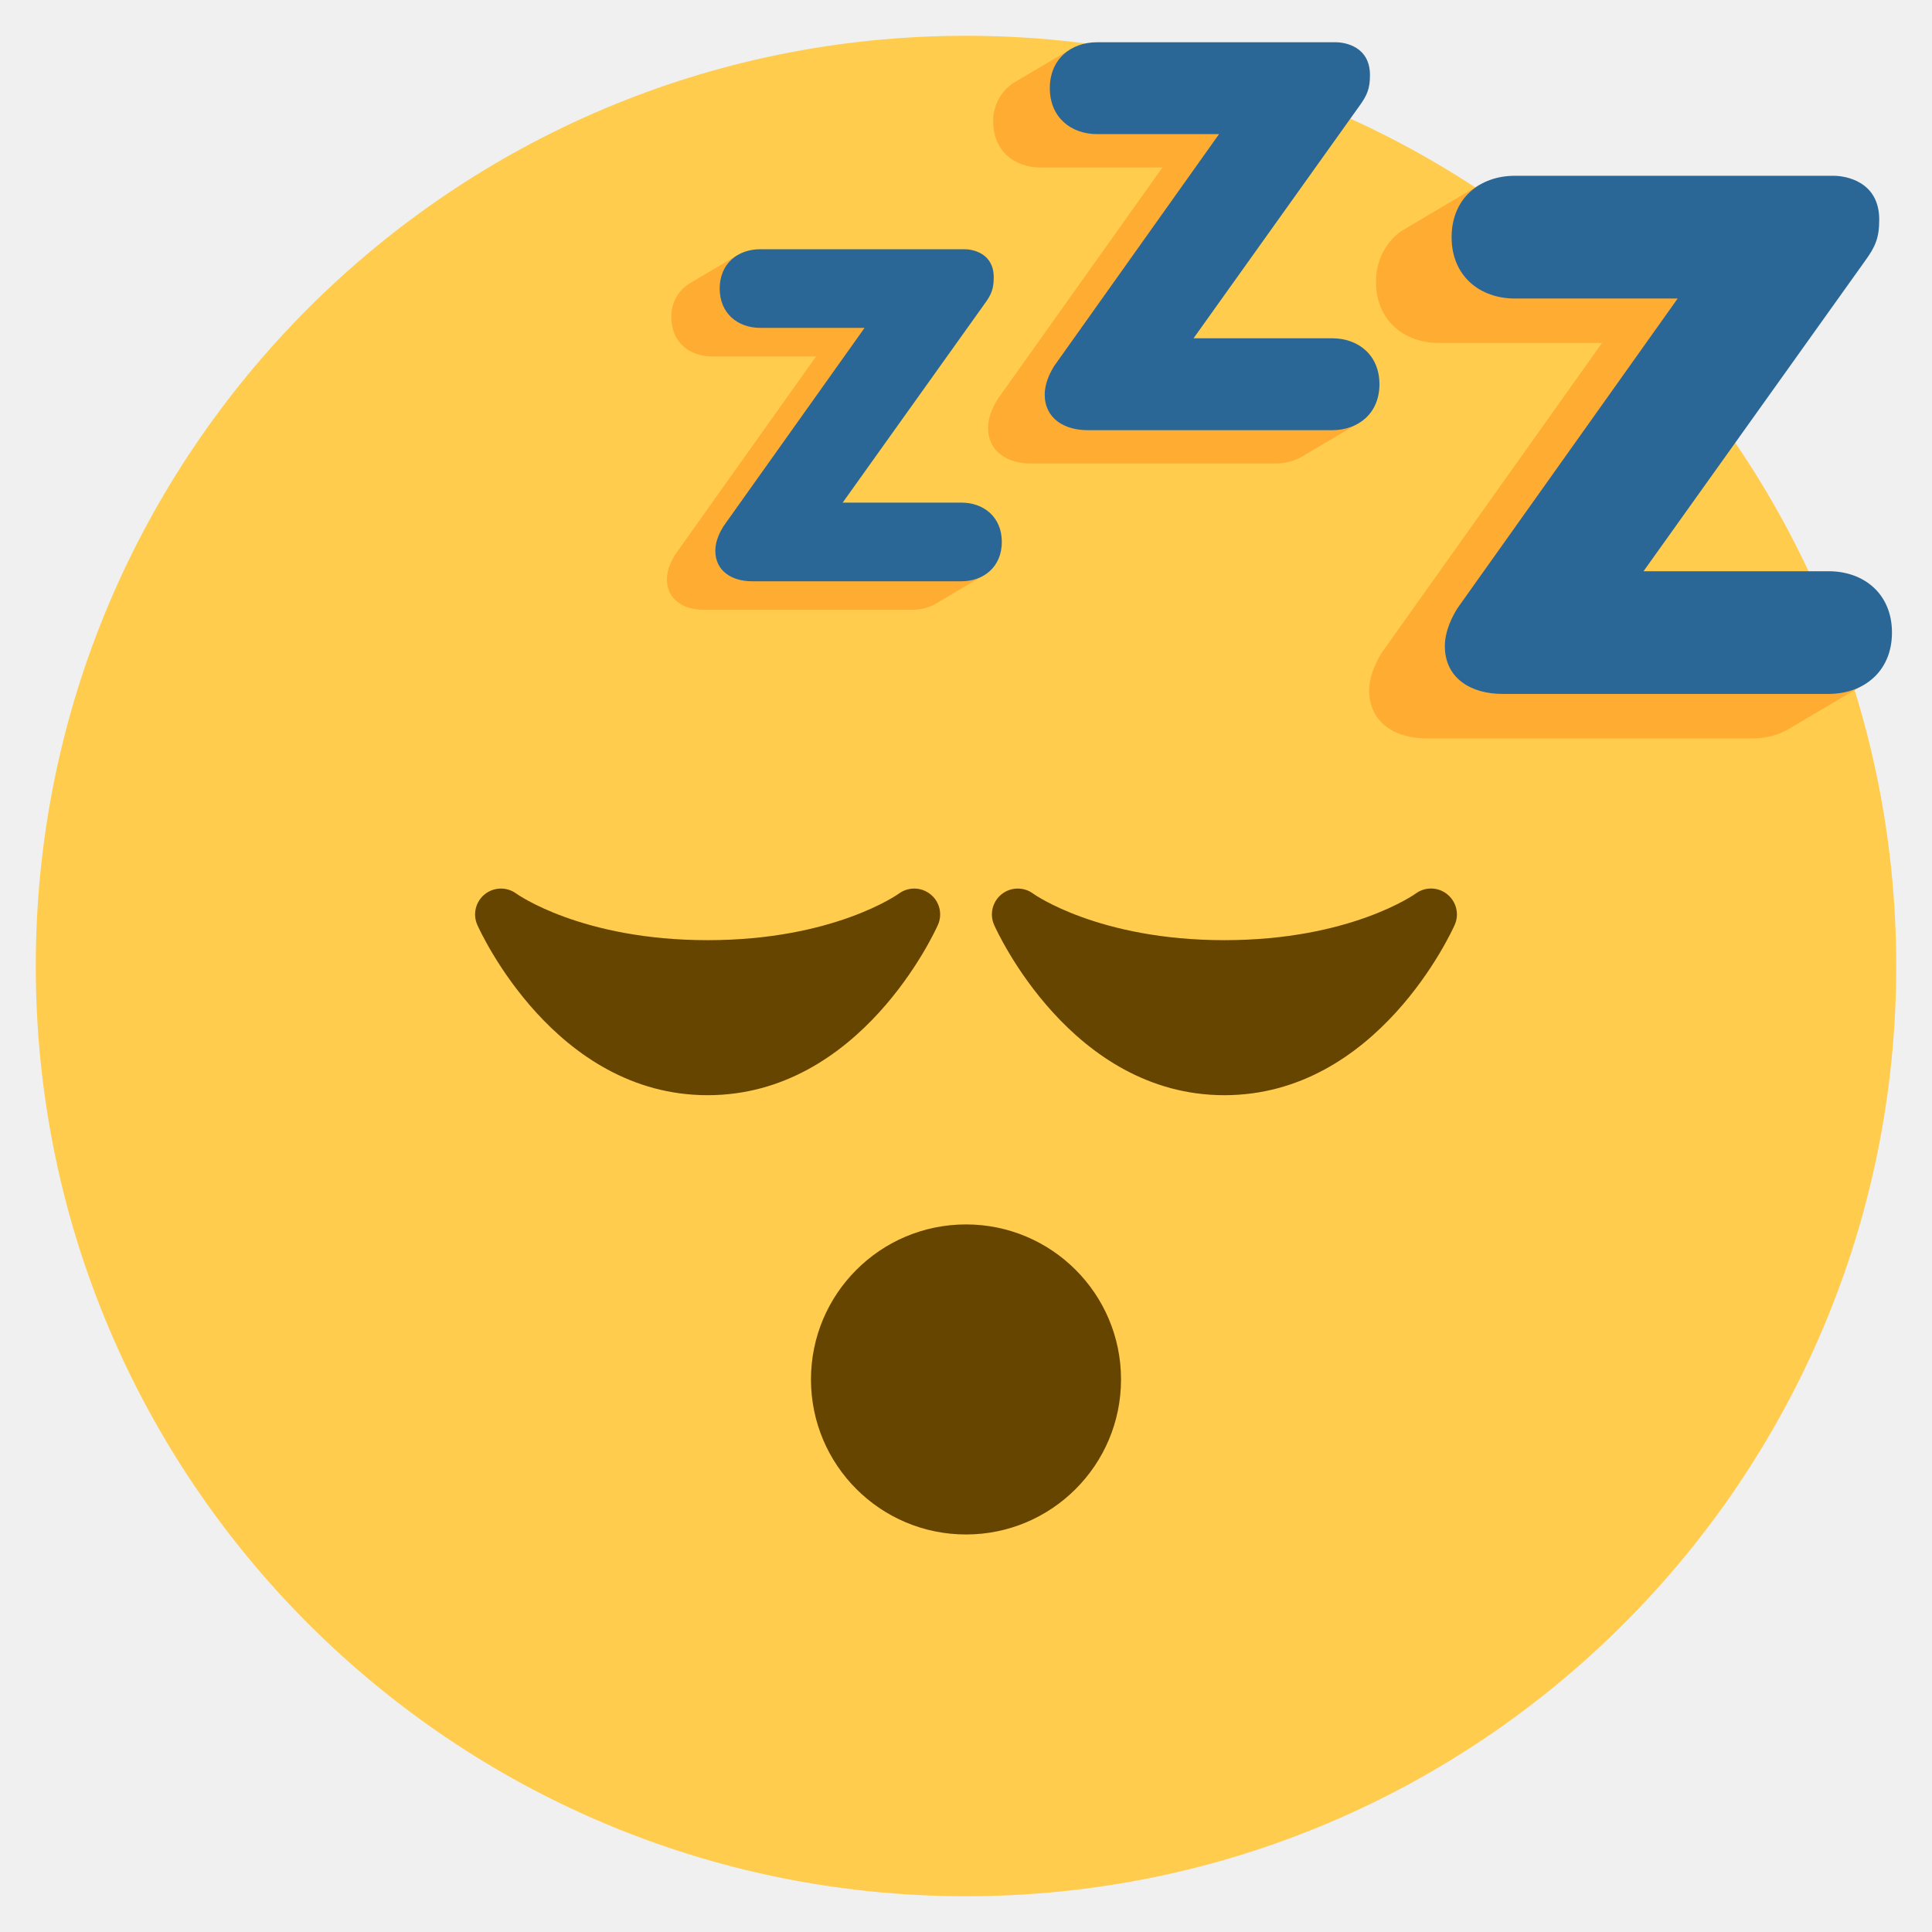
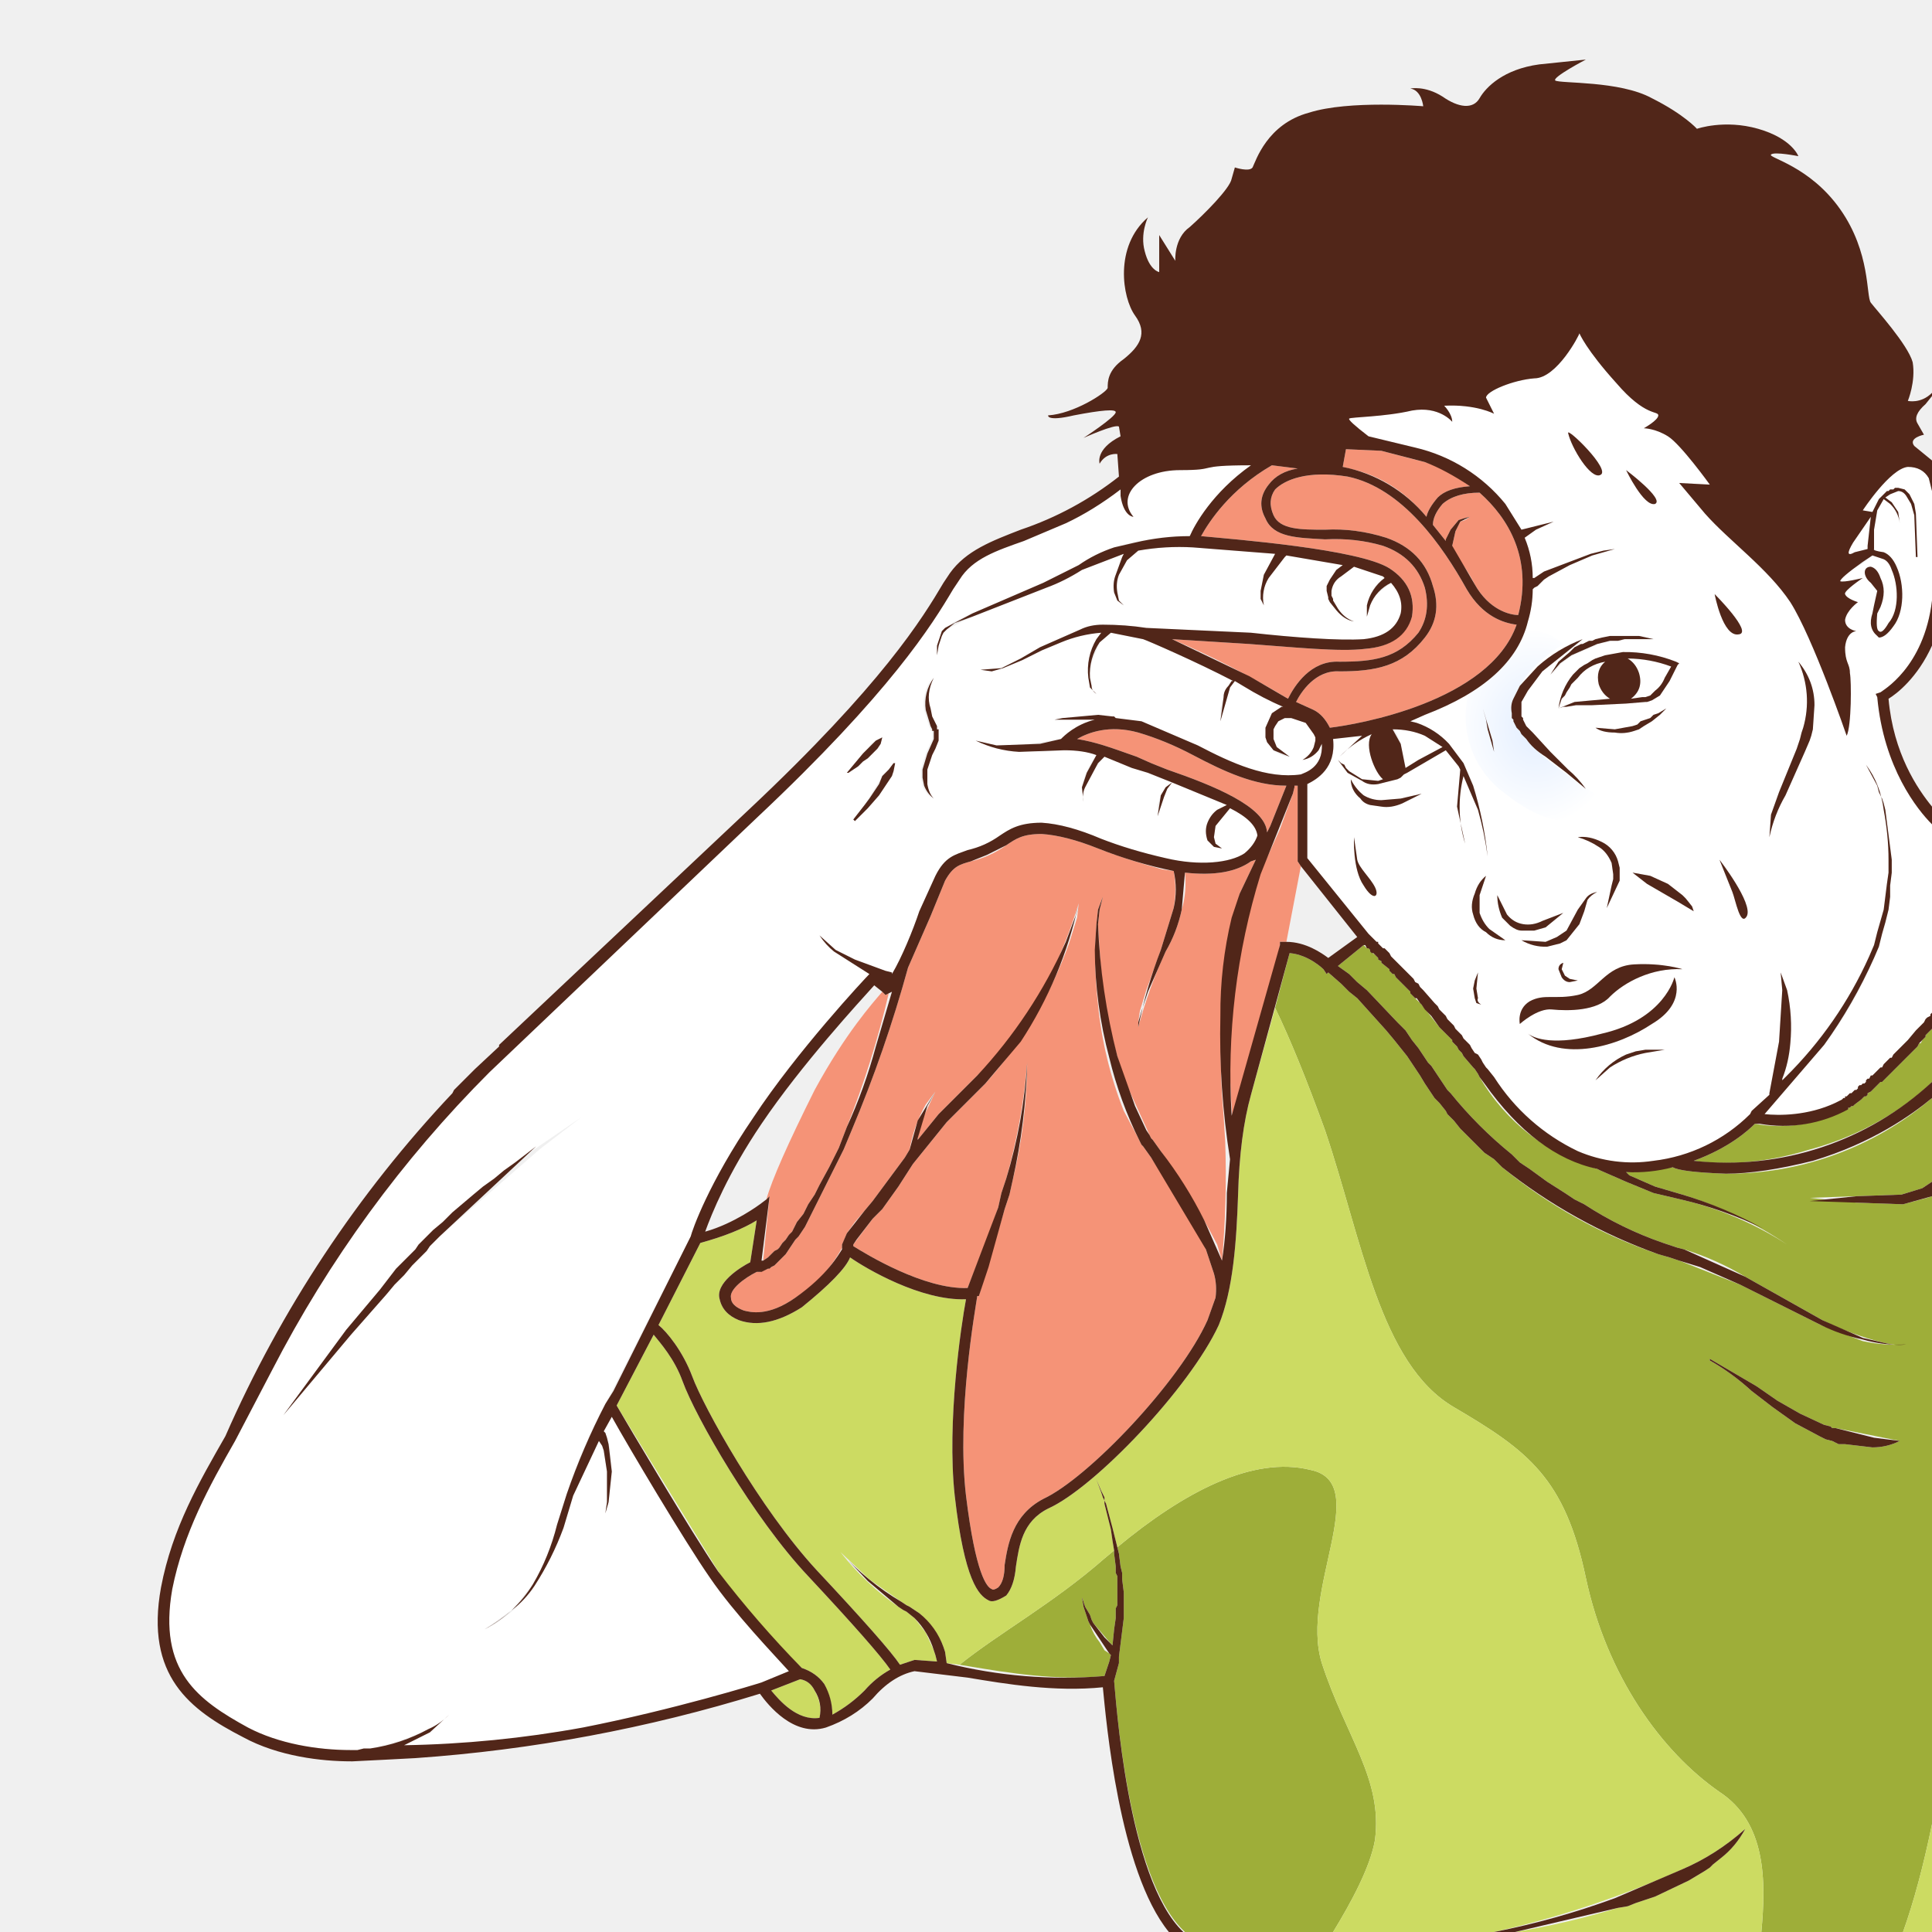
- <svg xmlns="http://www.w3.org/2000/svg" width="54" height="54">
-   <circle cx="27" cy="27" r="26" fill="#ffcc4d" style="stroke-width:1.444" />
-   <circle cx="27" cy="38.556" r="4.333" fill="#664500" style="stroke-width:1.444" />
-   <path fill="#664500" d="M26.006 24.995a.724.724 0 0 0-.88-.02c-.018.013-1.82 1.303-5.348 1.303-3.526 0-5.33-1.29-5.345-1.3a.723.723 0 0 0-1.093.871c.087.195 2.167 4.762 6.438 4.762 4.272 0 6.351-4.567 6.438-4.762a.72.72 0 0 0-.21-.854m14.445 0a.72.72 0 0 0-.881-.02c-.018.013-1.822 1.303-5.348 1.303-3.524 0-5.33-1.29-5.344-1.3a.723.723 0 0 0-1.093.871c.086.195 2.166 4.762 6.437 4.762 4.273 0 6.351-4.567 6.438-4.762a.72.72 0 0 0-.21-.854" style="stroke-width:1.444" />
-   <path fill="#ffac33" d="M50.732 19.105c.006-.064.033-.112.033-.178 0-1.09-.791-1.716-1.769-1.716h-5.174l6.18-8.657c.298-.408.408-.654.408-1.171 0-1.062-.924-1.226-1.278-1.226h-7.727l-.046-.994s-2.035 1.2-2.17 1.283c-.137.082-.73.537-.73 1.425 0 1.09.788 1.715 1.77 1.715h4.548l-6.155 8.656c-.136.218-.352.626-.352 1.062 0 .898.733 1.335 1.604 1.335h9.122c.373 0 .744-.11.984-.255l2.17-1.282h-1.418z" style="stroke-width:1.444" />
-   <path fill="#2a6797" d="M46.891 8.344h-4.548c-.98 0-1.77-.626-1.77-1.715 0-1.09.79-1.716 1.77-1.716h8.903c.354 0 1.279.163 1.279 1.225 0 .517-.11.763-.408 1.171l-6.18 8.657h5.174c.978 0 1.77.625 1.77 1.714 0 1.09-.792 1.715-1.77 1.715h-9.122c-.871 0-1.605-.436-1.605-1.335 0-.436.217-.843.353-1.061z" style="stroke-width:1.444" />
-   <path fill="#ffac33" d="M36.946 11.804c.005-.047.026-.083.026-.132 0-.815-.592-1.285-1.324-1.285h-3.874l4.626-6.48c.226-.307.307-.49.307-.876 0-.795-.692-.917-.958-.917h-5.784l-.034-.744s-1.524.898-1.625.96a1.27 1.27 0 0 0-.546 1.068c0 .814.59 1.284 1.324 1.284h3.405l-4.608 6.481c-.101.163-.264.468-.264.795 0 .673.549.998 1.202.998h6.829c.279 0 .556-.083.737-.191l1.625-.96z" style="stroke-width:1.444" />
-   <path fill="#2a6797" d="M34.072 3.749h-3.405c-.733 0-1.324-.468-1.324-1.284 0-.815.59-1.284 1.324-1.284h6.667c.265 0 .957.122.957.917 0 .387-.082.57-.305.877l-4.626 6.48h3.874c.73 0 1.322.469 1.322 1.285s-.593 1.284-1.325 1.284h-6.83c-.652 0-1.201-.326-1.201-.998 0-.327.163-.631.264-.795z" style="stroke-width:1.444" />
-   <path fill="#ffac33" d="M26.626 16.058c.004-.04.022-.07.022-.114 0-.697-.507-1.099-1.134-1.099h-3.315l3.96-5.547c.191-.261.262-.419.262-.75 0-.68-.592-.785-.82-.785h-4.95l-.03-.637-1.39.822a1.09 1.09 0 0 0-.469.914c0 .698.506 1.1 1.134 1.1h2.914l-3.944 5.546c-.086.14-.226.402-.226.68 0 .577.47.855 1.028.855h5.846c.238 0 .476-.07.63-.163l1.39-.822z" style="stroke-width:1.444" />
-   <path fill="#2a6797" d="M24.165 9.164H21.25c-.628 0-1.134-.402-1.134-1.1 0-.697.506-1.098 1.134-1.098h5.706c.226 0 .819.105.819.785 0 .331-.07.489-.262.75l-3.96 5.547h3.315c.626 0 1.133.401 1.133 1.099s-.507 1.1-1.133 1.1h-5.846c-.558 0-1.029-.28-1.029-.856 0-.279.14-.54.227-.68z" style="stroke-width:1.444" />
+ <svg xmlns="http://www.w3.org/2000/svg" xml:space="preserve" width="1200" height="1200">
+   <path fill="#FFF" d="m821 462-2 4q-4 4-10 6 5-3 7-8l1-4v-2l-1-2-5-7-9-3h-4l-4 2-2 3-1 2v6l2 5 8 6q-5 0-10-4l-4-5-1-3v-6l4-9 6-4h1l-30-16-3 4-2 7-2 7-2 7v-8l2-7q0-3 3-7l2-3h1c-23-12-53-25-56-26l-20-4-7 6-4 10q-3 6-2 12l1 5q0 3 3 5l-4-4-1-6a37 37 0 0 1 8-28q-13 1-25 6l-12 5-12 6-12 5a23 23 0 0 1-14 1h7l6-1 12-6 12-7 25-11q6-3 14-3 14 0 27 2l65 3c27 3 55 5 70 4q19-2 23-16 2-9-6-19l-10 8-3 6-2 7v-7a28 28 0 0 1 7-14l4-3-1-1-18-6-8 6q-5 3-6 9v3l1 2v1l3 5q3 6 10 8-6-1-11-7l-4-5-1-2v-1l-1-7 2-4 4-6 4-3-35-6-1 1-5 5-5 8q-3 3-3 8l-1 5 1 4-2-9 2-10 7-13-51-4q-17-1-34 2l-7 6-5 9q-2 6-1 11l1 5 3 3-4-3-2-5q-1-6 1-11l5-13-4 1q-12 3-22 9-11 7-22 11l-46 18-16 8-2 2-1 2-1 3-1 3-1 6v6l-1 6 1-6v-12l1-3 1-3 1-3 2-2 6-4 11-5 44-19 22-11q10-7 22-11 23-7 47-7c3-7 14-27 38-44-36 0-19 3-44 3s-40 16-29 29c0 0-6 0-8-13v-4q-17 13-34 21l-26 11c-17 6-32 11-40 24l-4 6c-14 22-39 64-122 142l-41 39c-59 54-78 73-125 119l-13 12a744 744 0 0 0-122 173l-23 44c-16 28-32 57-39 92-9 51 16 69 47 86 19 10 43 14 64 14h4l4-1h4l4-1a136 136 0 0 0 32-11q7-3 13-9l-12 11-19 9h10q37 0 104-12c56-11 108-27 111-28l17-7c-9-10-34-36-49-58-16-23-51-82-61-100l-5 9 1 1 1 3 1 4 1 3 1 14-2 19-2 7 1-7v-19l-2-13-1-3-2-3-16 34-6 20q-7 19-18 36a78 78 0 0 1-31 27l17-12 13-16q10-17 15-37l6-19a321 321 0 0 1 24-56l53-104c1-4 11-33 39-74 27-41 69-86 72-89l-22-14q-5-4-9-10l10 9a86 86 0 0 0 25 11l6 2 4 1v1c6-10 13-27 17-39l10-22c6-12 12-13 20-16l10-3 10-6c6-4 12-8 26-8q16 1 37 10 18 7 40 12c21 5 40 3 49-3q6-5 8-11-1-9-17-17l-5 4-4 7-1 7 1 4 4 3-5-1-4-4q-2-6 0-11t6-8l6-3-34-14-3 4-2 5-4 12v-7l2-6 3-5 4-3-42-16-9 11-3 8q-2 5-1 9l-1-9a42 42 0 0 1 7-17l2-3q-8-3-20-3l-14 1-28-2-13-5a69 69 0 0 0 27 3l26-4c2-2 9-9 21-12h-25l-5 1 5-1 5-1 28-1h4l1 1 16 2 35 15c21 11 43 21 64 18 2-1 14-4 13-19M335 714l-62 54-6 6-2 3-3 3-6 6-5 6-6 6-5 6-22 25-42 50 39-53 21-25 10-13 6-6 6-6 2-3 3-3 6-6 6-5 6-6 13-11 6-5 7-5 6-5 7-5 41-28zm191-234 5-6 5-6 3-3 2-3 3-2 2-1 2-1-1 4-5 6-3 3-3 2-3 3zm29-1-1 3-2 3-6 9-7 8-8 8-1-1 7-9 11-18 4-4 3-4h1zm27-19-2 5-2 4-3 9v9q1 6 4 9-4-3-6-8l-1-5v-5l3-10 4-9v-5h-1v-1l-1-2-3-10a27 27 0 0 1 5-20q-5 10-2 19l1 5 2 4 1 2v2h1z" />
+   <linearGradient id="a" x1="1006" x2="1006" y1="722" y2="207" gradientUnits="userSpaceOnUse">
+     <stop offset="0" style="stop-color:#fff" />
+     <stop offset="1" style="stop-color:#fff" />
+     <stop offset="1" style="stop-color:#e3eeff" />
+   </linearGradient>
+   <path fill="url(#a)" d="m1151 337 11-16-2 18v2l-8 2q-7 4-1-6m-162 98 11-1q-5-3-7-9-2-9 4-14-11 2-17 10l-2 2-2 2-1 2-2 3-1 2-2 2-2 6 10-4zm22-26q5 3 7 9 3 10-5 16l8-1h1l3-1 3-3q5-3 6-8l4-7a84 84 0 0 0-27-5m-138 68 23-13a44 44 0 0 0-31-11q3 2 5 9zm295-47-3 1 1 2c4 44 25 70 34 79v117l-1 1v1l-2 1-1 1-1 2-3 3-1 1-1 1-5 6-2 2-1 1-1 1-1 1-3 3-1 1-1 2h-1l-2 2-2 2-1 2h-1l-1 1-1 1-1 1-1 1-1 1h-1l-1 2h-1l-1 1v1l-1 1h-1l-1 1h-1l-1 1v1l-1 1h-1l-1 1-1 1h-1l-1 1-1 1h-1v1h-1l-1 1-4 2c-17 8-35 8-44 7l37-43q19-25 31-54l3-7 2-8 2-7 2-8 1-8v-7l1-8v-8l-4-31-1-4-1-3-1-2-1-2-1-4-7-13q8 12 11 28t3 31v8l-1 7-1 8-1 8-2 7-2 7-2 8-3 7a247 247 0 0 1-52 75l-2 2v-1q4-10 5-22a108 108 0 0 0-2-33l-4-11 1 11-2 32-6 32v1l-11 10-1 2a102 102 0 0 1-60 29 86 86 0 0 1-47-6 126 126 0 0 1-52-46l-4-5-1-1-2-3-1-2-2-3-2-1-2-3-1-2-2-2-2-2-1-2-2-2-2-2-1-2-2-2-2-2-1-2-2-2-2-2-1-2-2-2-7-8-2-2-1-2-2-1-1-2-4-4-2-2-1-1-1-1-5-5-1-1-1-2-1-1-1-1-1-1h-1l-1-1-1-1-1-1v-1h-1l-1-1-4-4-38-47v-46c6-3 18-10 16-28l18-2-14 13a65 65 0 0 1 20-14c-5 7 2 24 7 28l-3 1-10-1-8-5-2-2-1-2-2-1-2-2 6 8 9 5q4 3 10 2l12-3 2-1 2-2 2-1 24-14 8 10 1 2-2 23 5 23a78 78 0 0 1-1-42l9 21q4 14 6 29a228 228 0 0 0-9-44l-6-14-9-12a49 49 0 0 0-20-13l-4-1 9-4q55-21 64-58 3-10 3-20l1-1 2-1 1-1 3-3 3-2 13-7 14-6 7-2 7-2-7 1-8 2-29 11-3 2-3 2h-1q0-13-5-25l7-5 11-5-20 5-10-16a102 102 0 0 0-56-35l-29-7q-13-10-12-11c1-1 22-1 39-5 17-3 25 7 25 7 0-5-5-10-5-10 20-1 31 5 31 5l-5-10c0-4 17-11 30-12 14 0 28-27 28-28 0 0 4 10 23 31 18 21 26 17 26 20s-9 8-9 8 7 0 15 5 26 30 26 30l-19-1 16 19c15 17 39 34 53 55 14 22 35 83 35 83 3-6 3-34 2-39 0-5-3-6-3-16 1-10 7-10 7-10s-7-1-7-7c1-6 8-11 8-11s-7-2-8-5c-1-2 11-10 11-10s-12 3-14 2q-1-3 14-11l6-5 6 2q4 1 6 7c4 9 5 25-2 33q-4 7-6 5-2-1-1-11l2-4q4-10 0-18-2-6-6-7c-5 0-5 6 0 10l4 5-2 9-1 5q-2 9 3 14l1 1q5 0 9-7c7-9 7-26 2-37q-3-7-8-9-7-1-6-2v-12l2-12 4-7 4 3a20 20 0 0 1 6 12v7-7l-1-7-4-6-4-3 3-2 5-2q3 0 5 3l3 5 2 7 1 26h1l-1-27-1-6-3-6-2-2-1-1-4-1h-2l-1 1h-2l-1 1h-1l-5 5-4 8-6-1s17-26 28-27q9 0 13 7l2 8v68c-5 42-31 56-32 57M974 269c2 9 14 29 20 26 7-3-21-30-20-26M854 551c-3-6-10-12-11-17l-2-14s-1 20 6 30c6 10 10 7 7 1m29-58-13 3-12 1q-6 0-11-3-5-4-8-10 0 7 6 12 2 3 6 4l7 1q6 1 13-2zm136-87-22 1-3 1-3 1-2 1-3 2-2 1-3 2-2 2-2 2a41 41 0 0 0-9 21l3-1h2l6-1h10l21-1 12-1h1l3-1 5-3 6-9 5-10 1-1-2-1q-10-4-22-5m-17 140-1 4-3 14 8-17v-8l-1-4a19 19 0 0 0-10-12q-8-4-15-3 7 2 13 6t8 10l1 7zm-31 52q-3 1-3 4l2 5q2 3 5 3l5-1-5-1-3-2-2-4zm10-24 3-8 2-7q2-3 6-5-5 1-7 4l-5 7-7 13-6 4-7 3-15-1a29 29 0 0 0 16 4l8-2 4-2zm34-120 3-1 3-2 5-3 5-4 4-4-5 3-3 1-2 2-6 2-2 2-3 1-11 2-12-1q4 3 12 3 6 1 12-1m-5-162s11 23 18 21c6-3-18-21-18-21m-27 108-4 2-3 3-7 6-5 8 6-7 7-5 16-7 4-1 4-1h5l4-1h18l-9-2h-18l-5 1-4 1-2 1h-2l-2 1zm-44 43v3l1 1v1l1 2 1 2 2 2 1 2 3 3q5 6 12 11l13 10 12 10q-5-7-11-12l-11-11-11-12-3-3-1-1-1-2-1-2v-1l-1-1v-9l4-7 9-12 25-20a90 90 0 0 0-28 17l-11 12-4 8q-2 5-1 9m-13 17 2 7-1-7-6-20 2 7 1 6zm-6 164q-3-2-2-4l-1-6 1-10-2 5-1 5 1 6 1 3zm15-40-10-7q-4-4-6-10v-11l4-12q-5 4-7 11-3 7-1 13 2 8 8 11 5 5 12 5m3-9q4 3 7 3h8l7-2 11-9-13 5q-6 3-12 2t-10-6l-6-12q0 7 3 14zm96 77h-12l-6 1-3 1-3 1a46 46 0 0 0-19 16l9-8a63 63 0 0 1 22-9zm6-45s-6 26-45 35c-30 8-42 3-46 0 22 18 56 8 77-6 22-13 14-29 14-29m5-5s-12-4-30-3-22 16-35 19c-14 3-21-1-30 4-8 5-6 14-6 14s11-10 20-9c10 1 28 1 36-8 9-9 26-18 45-17m7-36-3-6-2-2-2-2-9-7-11-5-11-2 9 7 19 11zm13-197s5 27 15 25c9-1-15-25-15-25m3 165 8 20c2 5 5 22 9 15 4-8-17-35-17-35m59-96q0-15-10-27a59 59 0 0 1 3 41l-1 3-1 4-2 6-11 27-5 14-1 14q3-14 10-26l12-27 3-7 1-3 1-4z" />
+   <radialGradient id="b" cx="954" cy="451" r="52" gradientTransform="matrix(1 0 0 1.1852 0 -83)" gradientUnits="userSpaceOnUse">
+     <stop offset="0" style="stop-color:#e3eeff" />
+     <stop offset="1" style="stop-color:#fff" />
+   </radialGradient>
+   <path fill="url(#b)" d="M971 400c-40 26-32 46-23 59s50 39 50 39-19 30-63-5a59 59 0 0 1 0-96c21-13 36 3 36 3" />
+   <g fill="#F59377">
+     <path d="M919 306q-15 0-23 7-6 7-6 13l8 10v-1l3-6 5-6 3-1 4-1-3 2-3 1-3 6-2 9v3q9 11 14 21c9 16 22 19 27 19 9-35-6-60-24-76" />
+     <path d="M911 366c-15-27-40-63-74-70-25-4-39 2-45 8q-5 7-1 16c4 9 17 9 32 9q19-1 38 5 23 8 29 30 6 18-5 32c-14 18-31 21-53 21-15-1-24 13-27 19l11 5q6 3 10 11c17-2 99-16 116-64-8-1-21-5-31-22" />
+     <path d="M886 321q1-5 7-12 6-6 20-7-15-11-28-15l-8-2-19-5-22-1-2 11 4 1q28 6 48 30m-38 82c-16 2-44-1-72-3l-48-3a587 587 0 0 1 72 37c4-8 14-24 32-23 21 0 36-2 49-18q8-12 4-28-6-19-26-26-17-5-36-4c-17-1-32-1-37-13q-6-11 2-21 6-8 18-10l-16-2c-26 15-39 35-44 44 21 2 98 8 117 20q17 11 14 30-6 18-29 20M474 783l3-2 2-2 2-2 2-1 1-1 2-3 2-2 2-3 2-2 3-6 4-5 3-6 4-6 3-6 6-11 3-6 3-6 5-13a584 584 0 0 0 26-83l-2 1-2-2c-6 7-23 26-42 61q-25 50-30 68l2-2z" />
+     <path d="M760 693a425 425 0 0 1 10-138l10-21-3 1q-14 10-41 7a59 59 0 0 1-2 23q-3 14-10 26a291 291 0 0 0-17 47v3h1-1v-6l1-7 4-13 9-25 8-26a64 64 0 0 0 0-23l-7-1q-22-6-40-13-20-8-35-9c-12 0-16 3-22 7a62 62 0 0 1-22 10c-7 2-11 3-16 12l-9 22-14 32a831 831 0 0 1-35 101l-5 12-6 12-12 24-3 6-3 6-4 6-2 2-2 3-2 3-2 3-1 1-1 1-3 3-2 2-2 1-1 1h-1l-5 2h-2c-8 4-17 11-16 16q0 5 8 8c4 1 15 4 32-8a82 82 0 0 0 29-31v-2l1-2 2-5 5-7 6-7 5-6 20-27 3-5a87 87 0 0 1 10-28l6-8-9 19-2 10v1l13-16 6-6 6-6 6-6 6-6a170 170 0 0 0 32-38 290 290 0 0 0 31-69l1-8-1 8-1 9-5 16a262 262 0 0 1-52 87l-6 6-6 6-6 6-6 6-21 26-9 14-10 14-6 6-12 16v1c8 5 44 27 71 26l13-33 6-17 2-9 3-9a370 370 0 0 0 13-72 313 313 0 0 1-9 73l-2 9-3 9-16 54h-1c-1 7-13 73-7 124 6 49 13 57 16 58q1 1 4-1 4-4 4-14c2-13 5-31 24-41 28-13 85-73 102-111l5-14q1-8-1-15l-5-15q-6-15-16-29l-18-28-5-7-1-1-1-2-2-4-8-15a244 244 0 0 1-16-66 265 265 0 0 1-1-50l1-9 3-8-2 8-1 9 1 16a297 297 0 0 0 16 82l15 33 1 2 1 1 5 7a526 526 0 0 1 35 58l3 10a599 599 0 0 0 2-74zm-45-219 10 4c29 10 61 23 62 39l2-4 10-25c-20 0-39-9-58-19q-17-9-34-14c-18-5-31 0-38 4 12 2 20 5 37 11z" />
+     <path d="M806 488h-2v1l-1 4-8 22-19 42-4 14q-4 15-5 30a469 469 0 0 0-1 99l4-22c12-36 25-90 25-91v-2h4l9-47-2-3z" />
+   </g>
+   <g fill="#9EAE39">
+     <path d="M814 913c-36-9-79 14-120 48l1 4 1 8 1 4v4l1 8v16l-1 8-2 16v4l-3 11c1 9 8 123 44 156h92c11-18 23-40 26-57 5-38-18-64-33-110-14-45 32-112-7-120" />
+     <path d="M693 1005v-6l1-2v-18l-1-2v-4l-1-8v-2l-6 5c-32 28-65 46-90 66l6 1c24 4 54 9 84 6l2-6 1-3 1-4-1-1-3-2-3-5q-4-5-6-11l-1-2-1-3-2-6-1-6-1-6 1 6 2 6 3 5 1 3 1 2 11 13 1 1 1-10zm379-276q-28-1-33-4l-29 3 2 2 16 7 17 5a244 244 0 0 1 65 31 208 208 0 0 0-66-28l-17-4-17-7-16-7-2-1a124 124 0 0 1-73-57l-1-2-2-3-1-1-6-7-1-2-2-2-1-2-3-3v-1l-4-4-3-3-1-1-11-14-1-1-6-6v-1l-2-2-1-1-2-2-1-1-2-2-1-1-1-2h-1l-2-2v-1l-5-4v-1l-2-1v-1l-1-1-1-1-3-2v-1l-1-1h-1l-2-2-16 13 7 5 5 5 6 5 19 20 5 5 4 6 4 5 4 6 2 3 2 2 4 6 4 6 2 3 2 2q17 21 38 38l5 5 6 4 11 8 11 7 6 4 6 3q23 15 49 24l6 2 3 1 4 1a174 174 0 0 1 38 17l48 27a182 182 0 0 0 38 14q8 2 14 1-13 1-27-2l-26-10-50-25-38-15-3-1-3-1-7-2a309 309 0 0 1-97-54l-5-5-3-2-3-2-10-10-5-5-4-5-3-3-1-1-1-2-4-5-3-3-2-3-4-6-3-5-4-6-4-6-4-5-4-5-5-6-18-20-5-4-5-5-8-7-1 1-2-3s-9-9-21-10l-9 34q14 29 31 76c23 68 34 145 80 172s69 44 82 106c13 61 47 108 83 133 29 19 29 55 26 87h88q10-28 18-67V743l-3 1-15 4-29-1-29-3 57-2 13-4 6-4v-52a195 195 0 0 1-128 47m91 170-17-2h-4l-4-2-4-1-4-2-15-8-14-10-13-10q-12-11-26-19v-1l29 17 13 9 14 8 15 7 4 1 1 1h2l40 8q-8 4-17 4" />
+     <path d="M1196 643v1l-1 1-1 1-1 2h-1l-1 2-1 1-2 2-1 1-1 1-1 1-1 1-1 1-3 3-1 1-1 1-1 1-1 1-1 1-1 1-1 1-4 4h-1l-1 1-1 1-1 1-1 1-1 1-1 1-2 1v1l-1 1h-1l-1 1-1 1-4 3-1 1h-1l-1 1h-1v1h-2a84 84 0 0 1-56 9c-4 4-16 15-38 23 14 2 40 3 72-7 41-11 67-33 76-42v-33z" />
+   </g>
+   <g fill="#CCDB62">
+     <path d="M1068 1113c-36-25-70-72-83-133-13-62-36-79-82-106s-57-104-80-172q-17-47-31-76l-15 54q-7 25-8 62c-1 29-3 59-12 81-18 39-77 101-106 114-16 8-18 23-20 36q-1 12-6 18-8 5-11 3c-6-3-15-12-21-65-5-46 4-106 7-122-28 1-62-19-72-26q-4 10-30 31-22 14-39 8-10-4-12-13c-3-10 13-20 19-23l4-26q-13 8-35 14l-26 51c5 4 15 16 21 32 7 19 42 82 77 120q44 47 52 59l9-3 14 1-1-4-1-3-5-11-7-9-5-4-2-1-3-2a165 165 0 0 1-36-34l18 17 20 14 3 2 2 1 6 4a52 52 0 0 1 15 21l1 3 1 7 8 1c25-20 58-38 90-66l6-5-1-6-1-7-4-16v-2l-1-2-1-3-3-8 3 7 2 4v2l1 2 4 15 2 8 1 4c41-34 84-57 120-48 39 8-7 75 7 120 15 46 38 72 33 110-3 17-15 39-26 57h100a609 609 0 0 0 117-39q21-9 39-25-6 11-15 18l-5 4-2 2-3 2-10 6-21 10-6 2-6 2-5 2-6 1a501 501 0 0 1-64 15h153c3-32 3-68-26-87" />
+     <path d="M424 858c-5-14-14-24-18-29l-23 44 65 106a447 447 0 0 0 50 57q9 3 14 10 5 10 5 19 11-6 20-15 7-8 16-13-9-13-51-58c-34-36-70-99-78-121" />
+     <path d="m497 1043-18 7c5 6 16 19 30 17q2-8-3-17-3-6-9-7m685 157h18v-67q-8 39-18 67" />
+   </g>
+   <g fill="#512619">
+     <path d="m320 722-7 5-6 5-7 5-6 5-13 11-6 6-6 5-6 6-3 3-2 3-6 6-6 6-10 13-21 25-39 53 42-50 22-25 5-6 6-6 5-6 6-6 3-3 2-3 6-6 60-56zm216-249 3-2 3-3 3-3 2-3 1-4-2 1-2 1-5 5-3 3-5 6-5 6h1l6-4zm16 5-4 4-2 5-6 9-3 4-7 9 1 1 8-8 7-8 6-9 2-3 1-3 1-5h-1zm30-25v-2l-1-2-2-4-1-5q-3-9 2-19a27 27 0 0 0-5 20l3 10 1 2v1h1v5l-4 9-3 10v5l1 5q2 5 6 8-3-3-4-9v-9l3-9 2-4 2-5v-7m536 2-1 4-2 6-11 27-5 14-1 14q3-14 10-26l12-27 3-7 1-3 1-4 1-15q0-15-10-27a59 59 0 0 1 3 41zm-192 5-6-20 2 7 1 6 4 14zm28-46-11 12-4 8q-2 4-1 9v3l1 1v1l1 2 1 2 2 2 1 2 3 3q4 6 12 11l13 10 12 10q-5-7-11-12l-11-11-11-12-3-3-1-1-1-2-1-2v-1l-1-1v-9l4-7 9-12 25-20a90 90 0 0 0-28 17m63 39 3-2 5-3 5-4 4-4-5 3-3 1-2 2-6 2-2 2-3 1-11 2-12-1q4 3 12 3 6 1 12-1z" />
+     <path d="M1004 395h-4l-5 1-4 1-2 1h-2l-2 1-2 1h-1l-4 2-3 3-7 6-5 8 6-7 7-5 16-7 4-1 4-1h5l4-1h18l-9-2zM871 499l12-6-13 3-12 1q-6 0-11-3-5-4-8-10 0 7 6 12 2 3 6 4l7 1q6 1 13-2m180 64-4-5-2-2-9-7-11-5-11-2 9 7 19 11 10 6zm-83 39 2 5q2 3 5 3l5-1-5-1-3-2-2-4 1-4q-3 1-3 4m48 51-3 1-3 1a46 46 0 0 0-19 16l9-8a63 63 0 0 1 22-9l12-2h-12zm-15-103-3 14 8-17v-8l-1-4a19 19 0 0 0-10-12q-8-4-15-3 7 2 13 6 5 3 8 10l1 7v3zm-78 29q5 5 12 5l-10-7q-4-4-6-10v-11l4-12q-5 4-7 11-3 7-1 13 2 8 8 11m61-13 2-7q2-3 6-5-5 1-7 4l-5 7-7 13-6 4-7 3-15-1a29 29 0 0 0 16 4l8-2 4-2 8-10z" />
+     <path d="M938 575q4 3 7 3h8l7-2 11-9-13 5q-6 3-12 2t-10-6l-6-12q0 7 3 14zm-20 29-2 5-1 5 1 6 1 3 3 1q-3-2-2-4l-1-6zm124-191 1-1-2-1a86 86 0 0 0-33-6l-11 2-3 1-3 1-2 1-3 2-2 1-3 2-2 2-2 2a41 41 0 0 0-9 21l2-6 2-2 1-2 2-3 1-2 2-2 2-2q6-8 17-10-6 5-4 14 2 6 7 9l-22 2-10 4 3-1h2l6-1h10l21-1 12-1h1l3-1 5-3 6-9zm-14 16-3 3-3 1h-2l-7 1q8-6 5-16-2-6-7-9a78 78 0 0 1 27 5l-4 7q-2 5-6 8m153 313-28 1-29 3 58 2 18-5v-9l-6 4zm-17 151-24-6h-2l-1-1-4-1-15-7-14-8-13-9-29-17v1q14 8 26 19l13 10 14 10 15 8 4 2 4 1 4 2h4l17 2q9 0 17-4zm-119 268-42 18a496 496 0 0 1-75 21h13l64-15 6-1 5-2 6-2 6-2 21-10 10-6 3-2 2-2 5-4q9-7 15-18-18 16-39 25m-30-562c-18 1-22 16-35 19-14 3-21-1-30 4-8 5-6 14-6 14s11-10 20-9c10 1 28 1 36-8 9-9 26-18 45-17 0 0-12-4-30-3m25 8s-6 26-45 35c-30 8-42 3-46 0 22 18 56 8 77-6 22-13 14-29 14-29m-199-87s-1 20 6 30c6 10 10 7 7 1s-10-12-11-17zm244 49c4-8-17-35-17-35l8 20c2 5 5 22 9 15m-5-175c9-1-15-25-15-25s5 27 15 25M974 269c2 9 14 29 20 26 7-3-21-30-20-26m36 23s11 23 18 21c6-3-18-21-18-21m158 138-3 1 1 2c4 44 25 70 34 79v-11c-9-11-24-33-27-67 5-3 18-13 27-33v-28c-5 42-31 56-32 57" />
+     <path d="m1196 251 4-5v-2c-7 7-15 5-15 5s5-12 3-24c-3-11-23-33-26-37s0-31-19-58-45-32-43-34 17 1 17 1-4-11-25-17-38 0-38 0-8-9-28-19c-20-11-57-9-60-11-2-2 19-13 19-13l-29 3c-22 3-33 14-37 21s-13 6-23-1c-11-7-20-5-20-5 7 1 8 11 8 11s-46-4-71 4c-26 7-33 30-35 34-2 3-11 0-11 0l-2 7c-1 6-17 22-26 30-10 7-9 21-9 21l-10-16v23s-6-1-9-13c-3-11 2-21 2-21-21 18-16 50-8 61s3 19-7 27c-10 7-10 14-10 18-1 3-21 16-37 17 0 0-1 4 16 0q26-5 26-2c0 3-20 16-20 16s20-9 22-7l1 6c-16 8-13 17-13 17 4-7 11-6 11-6l1 14a204 204 0 0 1-61 33c-18 7-34 13-44 27l-4 6c-13 22-38 63-121 141L310 649v1l-15 14-4 4-9 9-1 2a748 748 0 0 0-141 213c-16 28-33 57-40 94-10 55 18 76 51 93 22 12 49 15 67 15h1l20-1 19-1a947 947 0 0 0 214-40c5 7 21 27 41 21q17-6 29-18 12-14 26-17l33 4c24 4 54 9 84 6 2 20 10 114 41 152h9c-35-33-42-147-43-156l3-11v-4l2-16 1-8v-16l-1-8v-4l-1-4-1-8-1-4-1-4-2-8-4-15-1-2v-2l-2-4-3-7 3 8 1 3 1 2v2l4 16 1 7 1 6v2l1 8v4l1 2v18l-1 2v6l-1 7-1 10-1-1-4-4-7-9-1-2-1-3-3-5-2-6-1-6 1 6 1 6 2 6 1 3 1 2 12 18 1 1-1 4-3 9a299 299 0 0 1-98-8l-1-7-1-3a47 47 0 0 0-15-21l-6-4-2-1-3-2a162 162 0 0 1-38-31l17 18 19 16 3 2 2 1 5 4a48 48 0 0 1 12 20l1 3 1 4-14-1-9 3q-8-12-52-59c-35-38-70-101-77-120-6-16-16-28-21-32l26-51q22-6 35-14l-4 26c-6 3-22 13-19 23q2 9 12 13 17 6 39-8 26-21 30-31c10 7 44 27 72 26-3 16-12 76-7 122 6 53 15 62 21 65q3 2 11-3 5-6 6-18c2-13 4-28 20-36 29-13 88-75 106-114 9-22 11-52 12-81q1-37 8-62l24-88c12 1 21 10 21 10l2 3 1-1 8 7 5 5 5 4 18 20 5 6 4 5 4 5 4 6 4 6 3 5 4 6 2 3 3 3 4 5 1 2 1 1 3 3 4 5 5 5 10 10 3 2 3 2 5 5a337 337 0 0 0 97 54l7 2 3 1 3 1 13 4 25 11 50 25q12 6 26 9 14 4 27 3-6 1-14-1l-13-3-25-11-48-27-38-17-4-1-3-1-6-2q-26-9-49-24l-6-3-6-4-11-7-11-8-6-4-5-5q-21-17-38-38l-2-2-2-3-4-6-4-6-2-2-2-3-4-6-4-5-4-6-5-5-19-20-6-5-5-5-7-5 16-13h1l1 2h1l1 1v1l1 1h1l1 1 1 1 1 1v1l2 1v1l5 4v1l2 2h1l1 2 1 1 2 2 1 1 2 2 1 1 2 2v1l3 3h1l2 3 1 1 2 3 1 1 2 2 1 1 5 7 1 1 3 3 4 4v1l3 3 1 2 2 2 1 2 6 7 1 1 2 3 1 2 3 4q32 45 70 53l2 1 16 7 17 7 17 4a241 241 0 0 1 51 18 253 253 0 0 0-50-21l-17-5-16-7-2-2a94 94 0 0 0 29-3q5 3 33 4 22 0 54-8c37-11 62-29 74-39v-10a187 187 0 0 1-148 49c22-8 34-19 38-23h3a84 84 0 0 0 55-9v-1h1l1-1h1l1-1 4-3 1-1 1-1h1l1-1v-1l2-1 1-1 1-1 1-1 1-1 1-1 1-1h1l5-5 1-1 1-1 1-1 1-1 1-1 1-1 3-3 1-1 1-1 1-1 2-2 1-1 1-1 1-1 1-2 1-1 1-1 1-1 1-1v-1l4-4v-10l-1 1v1l-2 1-1 1-1 2-3 3-1 1-1 1-5 6-2 2-1 1-1 1-1 1-3 3-1 1-1 2h-1l-2 2-2 2-1 2h-1l-1 1-1 1-1 1-1 1-1 1h-1l-1 2h-1l-1 1v1l-1 1h-1l-1 1h-1l-1 1v1l-1 1h-1l-1 1-1 1h-1l-1 1-1 1h-1v1h-1l-1 1-4 2c-17 8-35 8-44 7l37-43q18-25 31-54l3-7 2-8 2-7 2-8 1-8v-7l1-8v-8l-4-31-1-4-1-3-1-2-1-2-1-4-7-13q9 12 11 28 3 16 3 31v8l-1 7-1 8-1 8-2 7-2 7-2 8-3 7a247 247 0 0 1-52 75l-2 2v-1q4-10 5-22a108 108 0 0 0-2-33l-4-11 1 11-2 32-6 32v1l-11 10-1 2a102 102 0 0 1-60 29 86 86 0 0 1-47-6 126 126 0 0 1-52-46l-4-5-1-1-2-3-1-2-2-3-2-1-2-3-1-2-2-2-2-2-1-2-2-2-2-2-1-2-2-2-2-2-1-2-2-2-2-2-1-2-2-2-7-8-2-2-1-2-2-1-1-2-4-4-2-2-1-1-1-1-5-5-1-1-1-2-1-1-1-1-1-1h-1l-1-1-1-1-1-1v-1h-1l-1-1-4-4-38-47v-46c6-3 18-10 16-28l18-2-14 13a65 65 0 0 1 20-14c-5 7 2 24 7 28l-3 1-10-1-8-5-2-2-1-2-2-1-2-2 6 8 9 5q4 3 10 2l12-3 2-1 2-2 2-1 24-14 8 10 1 2-2 23 5 23a78 78 0 0 1-1-42l9 21q4 14 6 29a228 228 0 0 0-9-44l-6-14-9-12a49 49 0 0 0-20-13l-4-1 9-4q55-21 64-58 3-10 3-20l1-1 2-1 1-1 3-3 3-2 13-7 14-6 7-2 7-2-7 1-8 2-29 11-3 2-3 2h-1q0-13-5-25l7-5 11-5-20 5-10-16a102 102 0 0 0-56-35l-29-7q-13-10-12-11c1-1 22-1 39-5 17-3 25 7 25 7 0-5-5-10-5-10 20-1 31 5 31 5l-5-10c0-4 17-11 30-12 14 0 28-27 28-28 0 0 4 10 23 31 18 21 26 17 26 20s-9 8-9 8 7 0 15 5 26 30 26 30l-19-1 16 19c15 17 39 34 53 55 14 22 35 83 35 83 3-6 3-34 2-39 0-6-3-6-3-16 1-10 7-10 7-10s-7-1-7-7c1-6 8-11 8-11s-7-2-8-5c-1-2 11-10 11-10s-12 3-14 2q0-2 14-12l6-4 6 2q4 1 6 7c4 9 5 25-2 33q-4 7-6 5-2-1-1-11l2-4q4-10 0-18-2-6-6-7c-5 0-5 6 0 10l4 5-2 9-1 5q-3 9 3 14l1 1q4 0 9-7c7-9 7-26 2-37q-3-7-8-9-7-1-6-2v-12l2-12 4-7 4 3a20 20 0 0 1 6 12v7-7l-1-7-4-6-4-3 3-2 5-2q3 0 5 3l3 5 2 7 1 26h1l-1-27-1-6-3-6-2-2-1-1-4-1h-2l-1 1h-2l-1 1h-1l-5 5-4 8-6-1s17-26 28-27q9 0 13 7l2 8v-19l-11-9c-4-5 6-7 6-7l-4-7q-3-5 5-12m-390 40q-12 2-18 10-8 10-2 21c5 12 20 12 37 13q19-1 36 4 20 7 26 26 4 16-4 28c-13 16-28 18-49 18-18-1-28 15-32 23l-24-14-48-23 48 3c28 2 56 5 72 3q24-2 29-20 3-19-14-30c-19-12-96-18-117-20 5-9 18-29 44-44zm-327 759 18-7q6 1 9 7 5 8 3 17c-14 2-25-11-30-17m-55-192c8 22 44 85 78 121q42 45 51 58-9 5-16 13-9 9-20 15 0-10-5-19-5-7-14-10a654 654 0 0 1-52-60c-17-25-56-91-63-103l23-44c4 5 13 15 18 29m14-93c4-11 14-36 35-67 25-37 61-76 70-86l5 4 2 2 2-1 2-1-10 34q-7 26-18 50l-5 13-3 6-3 6-6 11-3 6-4 6-3 6-4 5-3 6-2 2-2 3-2 2-2 3-1 1-2 1-2 2-2 2-3 2h-1l5-40-2 2-4 3s-16 12-34 17m324-24q0 23-3 42l-11-25a254 254 0 0 0-27-43l-5-7-1-1-1-2-2-3-7-15-11-31a387 387 0 0 1-12-82l1-9 2-8-3 8-1 9-1 16a265 265 0 0 0 9 67 245 245 0 0 0 19 52l1 2 1 1 5 7 34 57 5 15q2 7 1 15l-5 14c-17 38-74 98-102 111-19 10-22 28-24 41q0 10-4 14-3 2-4 1c-3-1-10-9-16-58-6-51 6-117 7-124h1l6-18 10-36 3-9 2-9a374 374 0 0 0 9-73 312 312 0 0 1-13 72l-3 9-2 9-19 50c-27 1-63-21-71-26v-1l2-3 10-13 6-6 10-14 9-14 21-26 6-6 6-6 6-6 6-6 22-26a255 255 0 0 0 36-86l1-8-1 8-2 8-6 16a302 302 0 0 1-55 83l-6 6-6 6-6 6-6 6-13 16v-1l6-20 5-9-11 18-5 18-3 5-20 27-5 6-11 14-3 7v3c-2 3-9 16-29 30-17 12-28 9-32 8q-8-3-8-8c-1-5 8-12 16-16h3l4-2h1l1-1 2-1 2-2 3-3 1-1 1-1 2-3 2-3 2-3 2-2 4-6 3-6 3-6 12-24 6-12 5-12a818 818 0 0 0 35-101l14-32 9-22c5-9 9-10 16-12l10-4 12-6c6-4 10-7 22-7q15 1 35 9a281 281 0 0 0 47 14 52 52 0 0 1 0 23l-8 26a297 297 0 0 0-14 48v3h1-1v-6l2-7 4-12 11-25q7-12 10-26l2-23q27 3 41-7l3-1-10 21-5 15a253 253 0 0 0-7 61 491 491 0 0 0 6 89zm25-224c-1-16-33-29-62-39l-10-4-9-4c-17-6-25-9-37-11 7-4 20-9 38-4q17 5 34 14c19 10 38 19 58 19l-10 25zm56 65-18 13c-4-3-14-10-26-10h-4v2l-30 106a420 420 0 0 1 18-150l20-50 1-4v-1h2v47l2 3zm-35-101c-21 3-43-7-64-18l-35-15-16-2-1-1h-1l-9-1-22 2-5 1-5 1 5-1h25c-12 3-19 10-21 12l-13 3-27 1-13-3a70 70 0 0 0 27 7l28-1q12 0 20 3l-6 11-3 9 1 9q-1-5 1-9l8-15 4-4 17 7 10 3 15 6-4 3-3 5-2 13 4-12 2-5 3-4 34 14-6 3q-4 3-6 8t0 11l4 4 5 1-4-3-1-4 1-7 9-11q16 8 17 17-2 6-8 11c-9 6-28 8-49 3q-22-5-40-12-21-9-37-10c-14 0-20 4-26 8a55 55 0 0 1-20 9c-8 3-14 4-20 16l-10 22c-4 12-11 29-17 39v-1l-4-1-19-7-12-6-10-9q4 6 9 10l22 14c-3 3-45 48-72 89-28 41-38 70-39 74l-48 96-5 8a418 418 0 0 0-24 56l-6 19q-5 20-15 37a77 77 0 0 1-30 28q9-5 17-12 8-6 14-15 11-17 18-36l6-20 16-34 2 3 1 3 2 13v19l-1 7 2-7 2-19-2-17-1-4-1-3-1-1 5-9c10 18 45 77 61 100 15 22 40 48 49 58l-17 7c-3 1-55 17-111 28a682 682 0 0 1-111 11l16-8 12-11q-6 6-13 9a107 107 0 0 1-36 12h-4l-4 1h-4c-21 0-45-4-64-14-31-17-56-35-47-86 7-35 23-64 39-92l23-44a744 744 0 0 1 135-185l166-158c83-78 109-120 122-142l4-6c8-13 23-18 40-24l26-11q17-8 34-21v4c2 13 8 13 8 13-11-13 4-29 29-29s8-3 44-3c-24 17-35 37-38 44q-17 0-34 4l-13 3q-12 4-22 11l-22 11-44 19-17 9-2 2-1 3-1 3-1 3v12l-1 6 1-6v-6l1-6 1-3 1-3 1-2 2-2 5-4 11-4 46-18q11-4 22-11l26-10-1 2-4 11q-2 5-1 11l2 5 4 3-3-3-1-5q-1-6 1-11l5-9 7-6q17-3 34-2l51 4-7 13-2 10v5l2 4a23 23 0 0 1 3-17l10-13 1-1 35 6-4 3-4 6-2 4v3l1 4v1l1 2 4 5q5 6 11 7-6-2-10-8l-3-5v-1l-1-2v-3q1-6 6-9l8-6 18 6 1 1a29 29 0 0 0-11 17v7l2-7a26 26 0 0 1 13-14q8 9 6 19-4 14-23 16c-15 1-43-1-70-4l-65-3q-13-2-27-2-8 0-14 3l-25 11-12 7-12 6-13 1 7 1 7-2 12-5 12-6 12-5q12-5 25-6l-3 4a38 38 0 0 0-5 24l1 6 4 4q-3-2-3-5l-1-5a35 35 0 0 1 6-22l7-6 20 4c3 1 33 14 56 26h-1l-2 3q-3 3-3 7l-2 15 2-7 2-7 2-7 3-4 5 3q13 8 25 13h-1l-6 4-4 9v6l1 3 4 5 10 4-8-6-2-5v-6l1-2 2-3 4-2h4l9 3 5 7 1 2v2l-1 4q-2 5-7 8 6-1 10-6l2-4c1 15-11 18-13 19m73-9-8 5-3-15-5-9q11 0 20 4l11 7zm-55-20q-4-8-10-11l-11-5c3-6 12-20 27-19 22 0 39-3 53-21q11-14 5-32-6-22-29-30-19-6-38-5c-15 0-28 0-32-9q-4-9 1-16c6-6 20-12 45-8 34 7 59 43 74 70 10 17 23 21 31 22-17 48-99 62-116 64m117-70c-5 0-18-3-27-19l-14-24 2-9 3-6 6-3-4 1-3 1-5 6-3 6v1l-8-10q0-6 6-13 8-7 23-7c18 16 33 41 24 76m-85-102 27 7q13 5 28 15-14 1-20 7-6 7-7 12a90 90 0 0 0-52-31l2-11zm304 41-2 18v2l-8 2q-7 4-1-6z" />
+   </g>
</svg>
